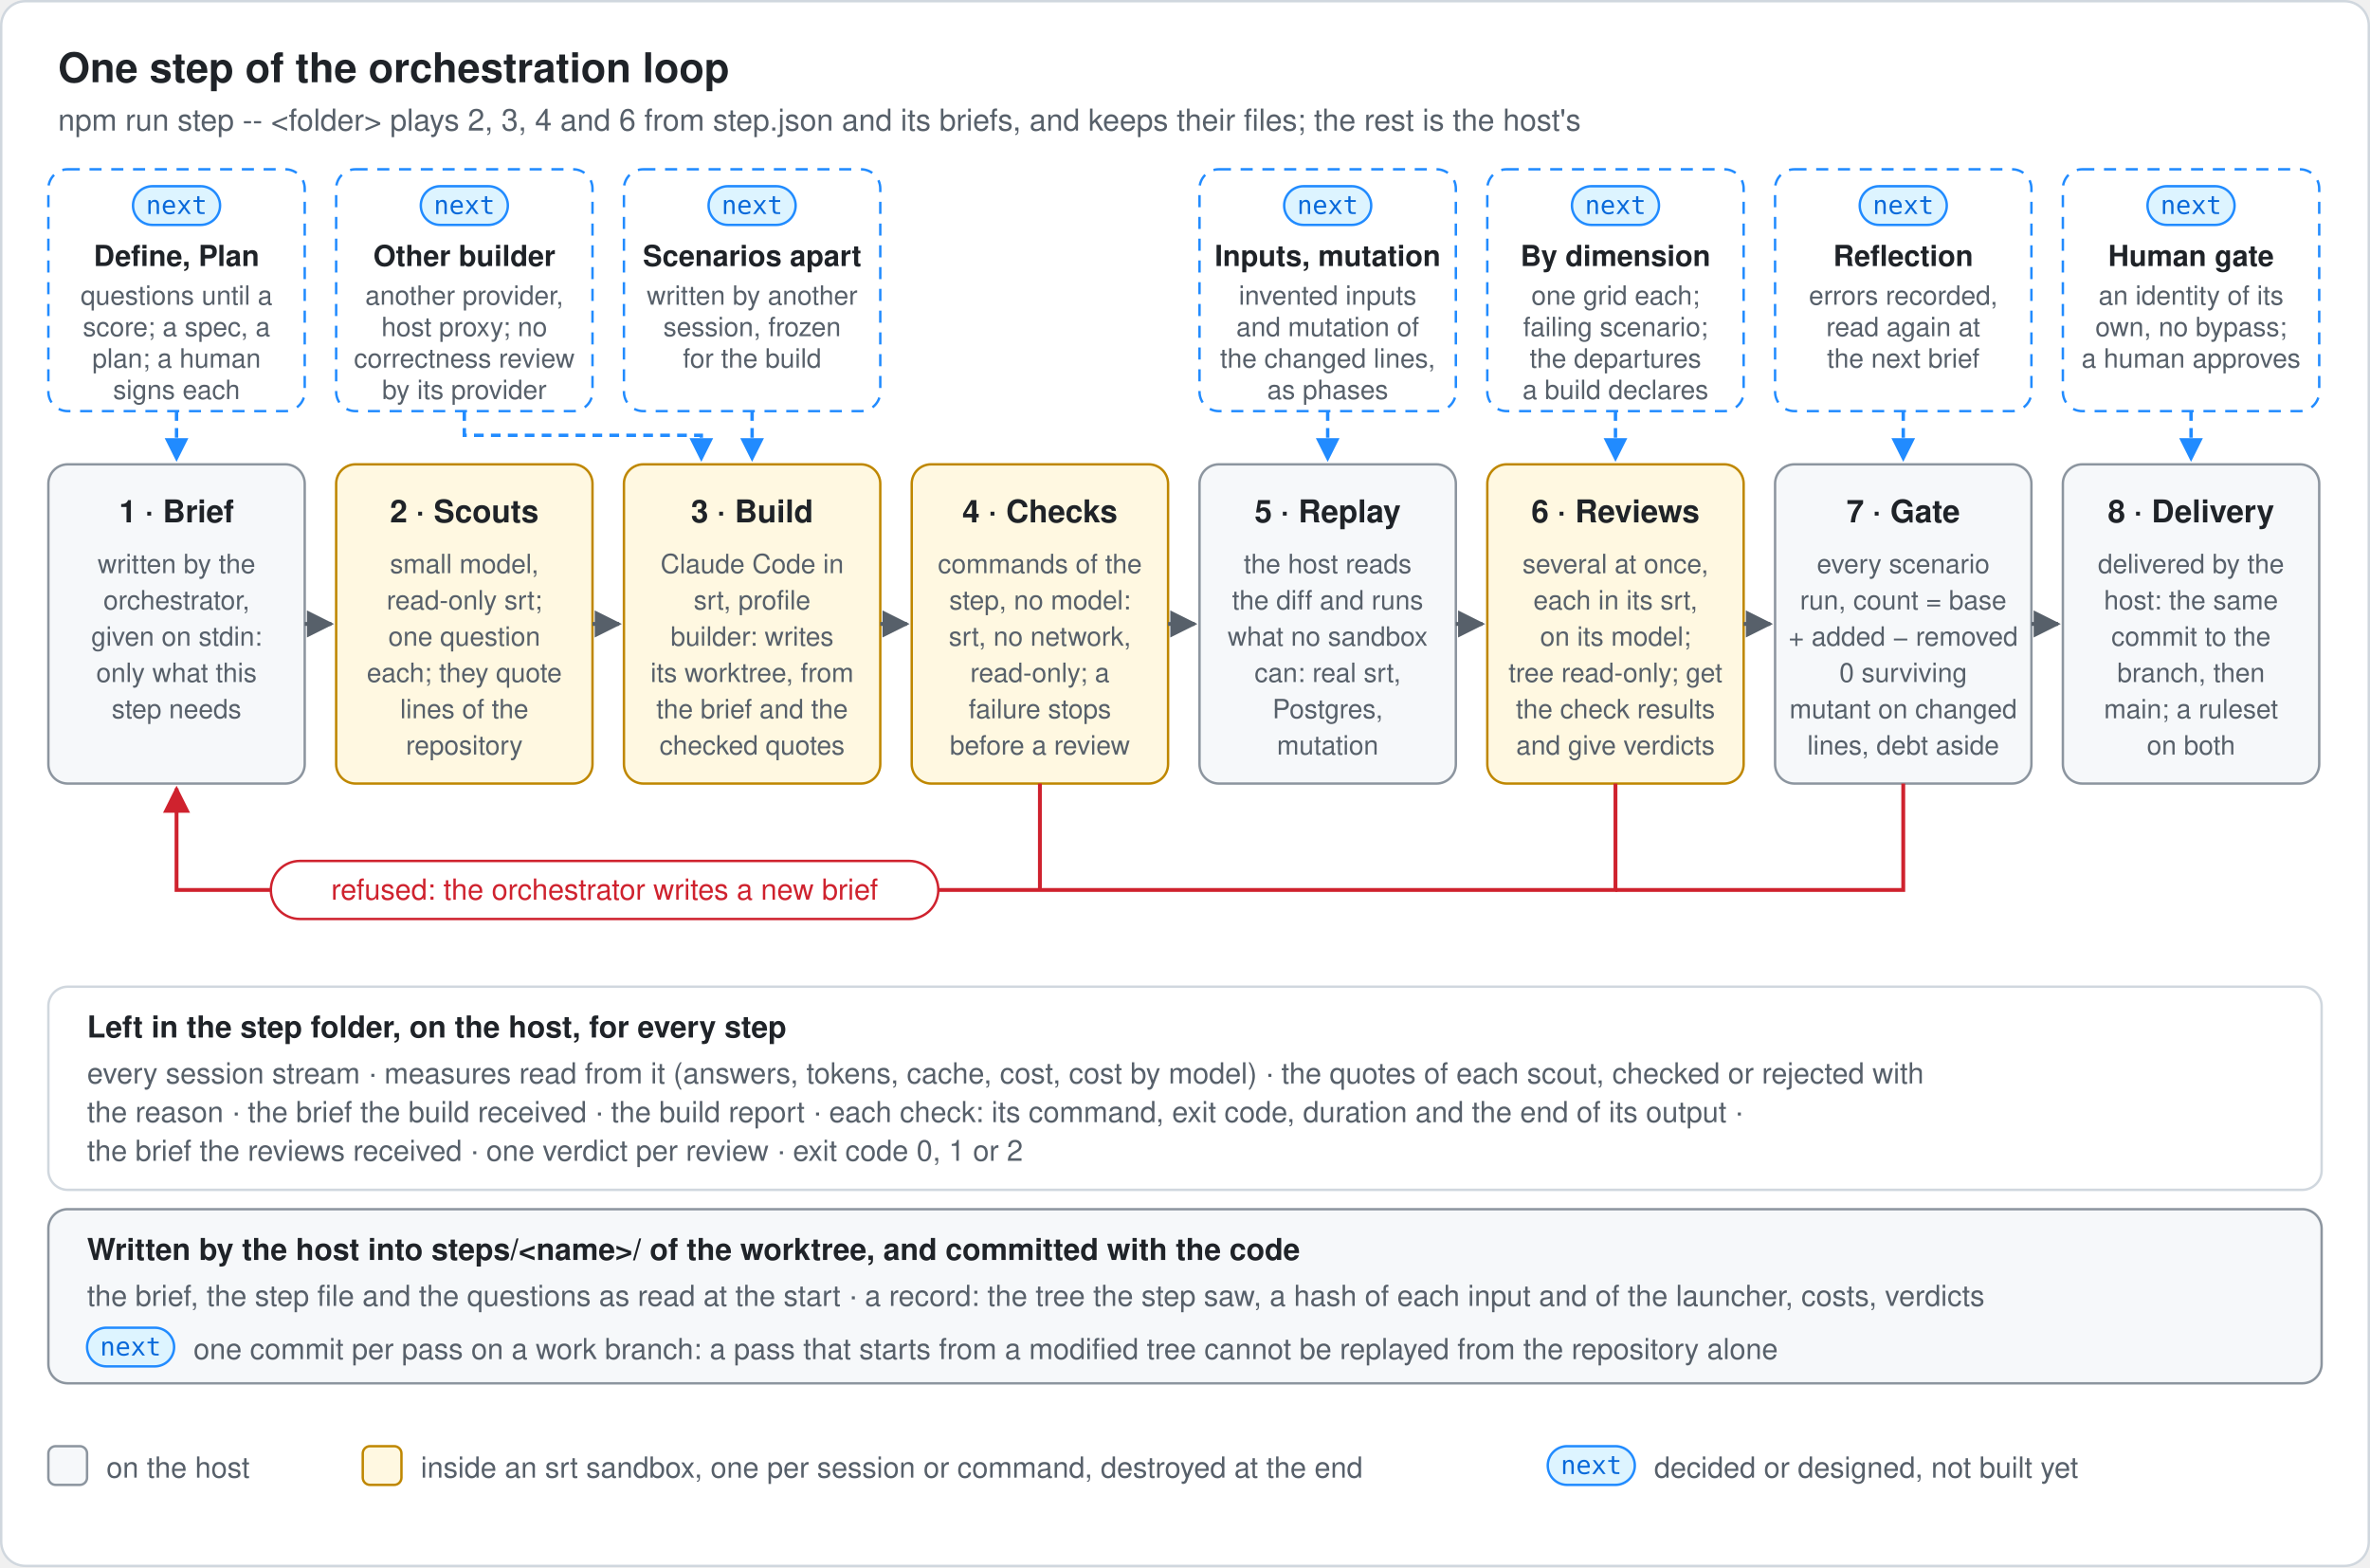
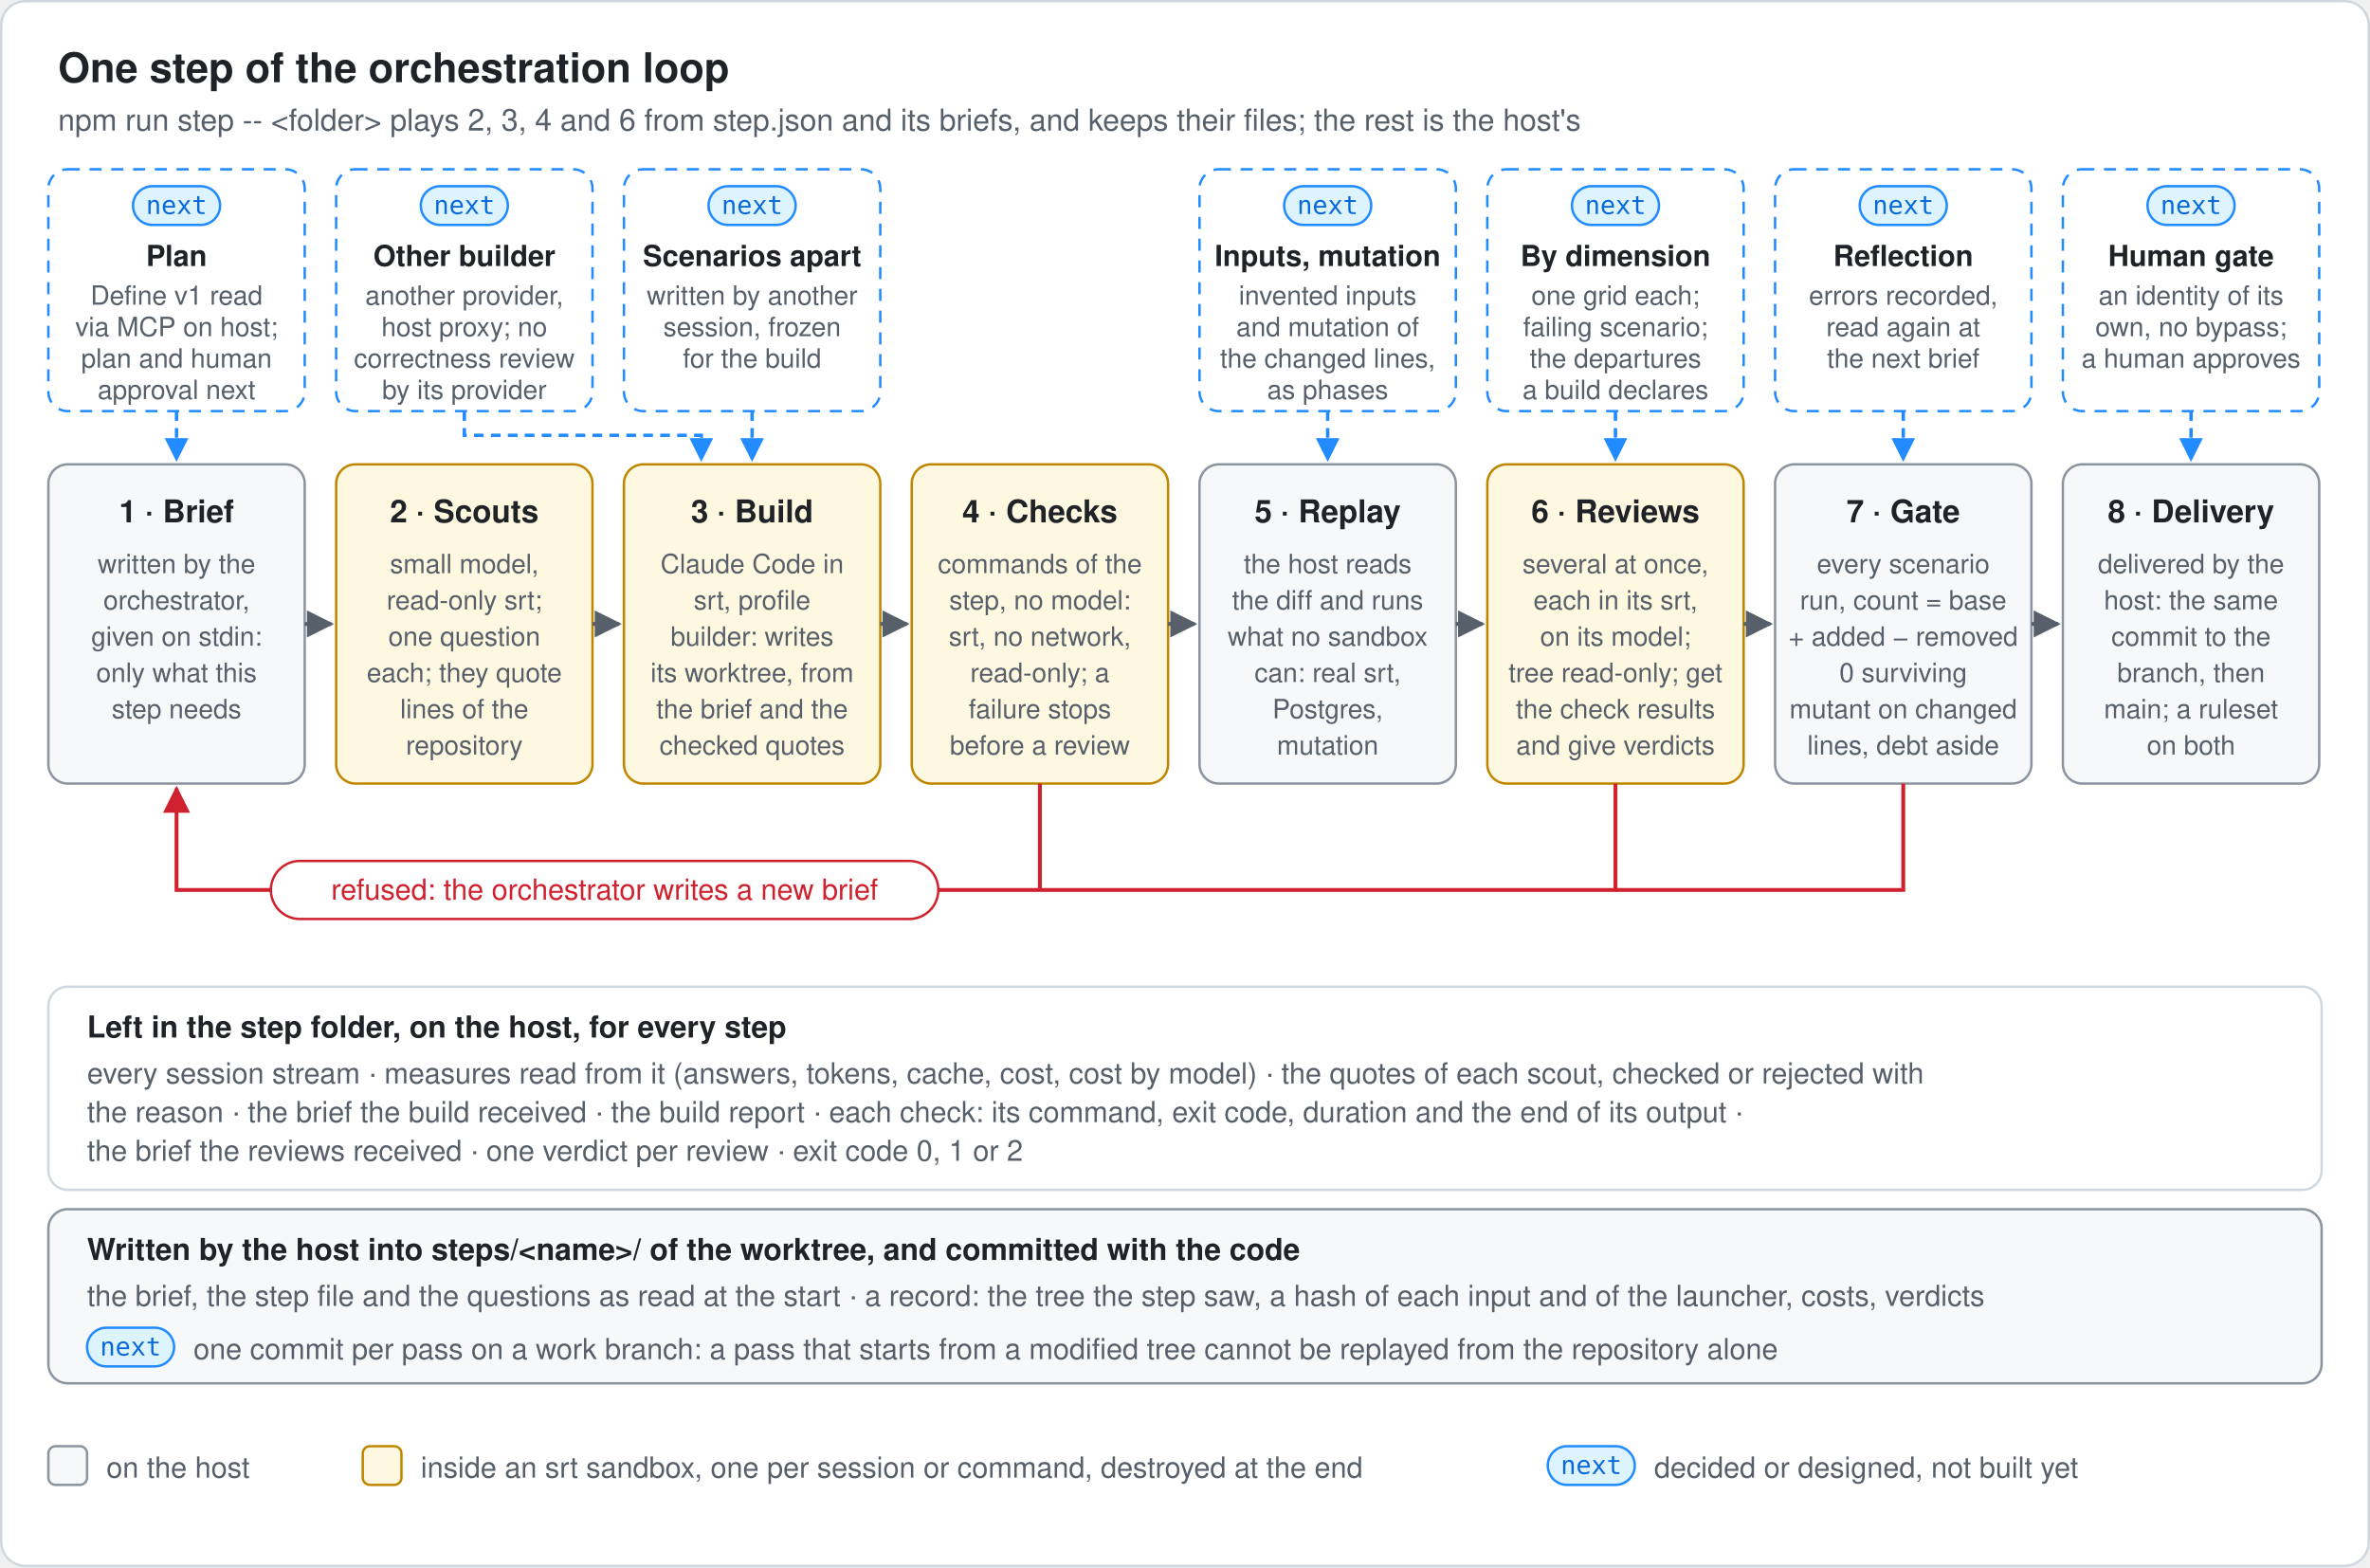
<svg xmlns="http://www.w3.org/2000/svg" viewBox="0 0 980 648" width="980" height="648" role="img" aria-labelledby="t d" font-family="-apple-system, 'Segoe UI', Helvetica, Arial, sans-serif">
  <defs>
    <marker id="a" viewBox="0 0 10 10" refX="9" refY="5" markerWidth="7" markerHeight="7" orient="auto-start-reverse">
      <path d="M0 0L10 5L0 10z" fill="#57606a" />
    </marker>
    <marker id="r" viewBox="0 0 10 10" refX="9" refY="5" markerWidth="7" markerHeight="7" orient="auto-start-reverse">
      <path d="M0 0L10 5L0 10z" fill="#cf222e" />
    </marker>
    <marker id="n" viewBox="0 0 10 10" refX="9" refY="5" markerWidth="7" markerHeight="7" orient="auto-start-reverse">
      <path d="M0 0L10 5L0 10z" fill="#218bff" />
    </marker>
  </defs>
  <rect x="0.5" y="0.5" width="979" height="647" rx="10" fill="#ffffff" stroke="#d0d7de" />
  <text x="24" y="34" font-size="17" font-weight="600" fill="#1f2328">One step of the orchestration loop</text>
  <text x="24" y="54" font-size="12.5" fill="#57606a">npm run step -- &lt;folder&gt; plays 2, 3, 4 and 6 from step.json and its briefs, and keeps their files; the rest is the host's</text>
  <g font-size="11" fill="#57606a">
    <rect x="20" y="70" width="106" height="100" rx="8" fill="#ffffff" stroke="#218bff" stroke-dasharray="5 4" />
    <rect x="55" y="77" width="36" height="16" rx="8" fill="#ddf4ff" stroke="#218bff" />
    <text x="73" y="88.5" text-anchor="middle" font-family="ui-monospace, SFMono-Regular, Menlo, monospace" font-size="10.5" fill="#0969da">next</text>
-     <text x="73" y="110" text-anchor="middle" font-weight="600" font-size="12" fill="#1f2328">Define, Plan</text>
-     <text x="73" y="126" text-anchor="middle">questions until a</text>
-     <text x="73" y="139" text-anchor="middle">score; a spec, a</text>
-     <text x="73" y="152" text-anchor="middle">plan; a human</text>
-     <text x="73" y="165" text-anchor="middle">signs each</text>
+     <text x="73" y="110" text-anchor="middle" font-weight="600" font-size="12" fill="#1f2328">Plan</text>
+     <text x="73" y="126" text-anchor="middle">Define v1 read</text>
+     <text x="73" y="139" text-anchor="middle">via MCP on host;</text>
+     <text x="73" y="152" text-anchor="middle">plan and human</text>
+     <text x="73" y="165" text-anchor="middle">approval next</text>
    <rect x="139" y="70" width="106" height="100" rx="8" fill="#ffffff" stroke="#218bff" stroke-dasharray="5 4" />
    <rect x="174" y="77" width="36" height="16" rx="8" fill="#ddf4ff" stroke="#218bff" />
    <text x="192" y="88.5" text-anchor="middle" font-family="ui-monospace, SFMono-Regular, Menlo, monospace" font-size="10.5" fill="#0969da">next</text>
    <text x="192" y="110" text-anchor="middle" font-weight="600" font-size="12" fill="#1f2328">Other builder</text>
    <text x="192" y="126" text-anchor="middle">another provider,</text>
    <text x="192" y="139" text-anchor="middle">host proxy; no</text>
    <text x="192" y="152" text-anchor="middle">correctness review</text>
    <text x="192" y="165" text-anchor="middle">by its provider</text>
    <rect x="258" y="70" width="106" height="100" rx="8" fill="#ffffff" stroke="#218bff" stroke-dasharray="5 4" />
    <rect x="293" y="77" width="36" height="16" rx="8" fill="#ddf4ff" stroke="#218bff" />
    <text x="311" y="88.5" text-anchor="middle" font-family="ui-monospace, SFMono-Regular, Menlo, monospace" font-size="10.5" fill="#0969da">next</text>
    <text x="311" y="110" text-anchor="middle" font-weight="600" font-size="12" fill="#1f2328">Scenarios apart</text>
    <text x="311" y="126" text-anchor="middle">written by another</text>
    <text x="311" y="139" text-anchor="middle">session, frozen</text>
    <text x="311" y="152" text-anchor="middle">for the build</text>
    <rect x="496" y="70" width="106" height="100" rx="8" fill="#ffffff" stroke="#218bff" stroke-dasharray="5 4" />
    <rect x="531" y="77" width="36" height="16" rx="8" fill="#ddf4ff" stroke="#218bff" />
    <text x="549" y="88.5" text-anchor="middle" font-family="ui-monospace, SFMono-Regular, Menlo, monospace" font-size="10.5" fill="#0969da">next</text>
    <text x="549" y="110" text-anchor="middle" font-weight="600" font-size="12" fill="#1f2328">Inputs, mutation</text>
    <text x="549" y="126" text-anchor="middle">invented inputs</text>
    <text x="549" y="139" text-anchor="middle">and mutation of</text>
    <text x="549" y="152" text-anchor="middle">the changed lines,</text>
    <text x="549" y="165" text-anchor="middle">as phases</text>
    <rect x="615" y="70" width="106" height="100" rx="8" fill="#ffffff" stroke="#218bff" stroke-dasharray="5 4" />
    <rect x="650" y="77" width="36" height="16" rx="8" fill="#ddf4ff" stroke="#218bff" />
    <text x="668" y="88.5" text-anchor="middle" font-family="ui-monospace, SFMono-Regular, Menlo, monospace" font-size="10.5" fill="#0969da">next</text>
    <text x="668" y="110" text-anchor="middle" font-weight="600" font-size="12" fill="#1f2328">By dimension</text>
    <text x="668" y="126" text-anchor="middle">one grid each;</text>
    <text x="668" y="139" text-anchor="middle">failing scenario;</text>
    <text x="668" y="152" text-anchor="middle">the departures</text>
    <text x="668" y="165" text-anchor="middle">a build declares</text>
    <rect x="734" y="70" width="106" height="100" rx="8" fill="#ffffff" stroke="#218bff" stroke-dasharray="5 4" />
    <rect x="769" y="77" width="36" height="16" rx="8" fill="#ddf4ff" stroke="#218bff" />
    <text x="787" y="88.5" text-anchor="middle" font-family="ui-monospace, SFMono-Regular, Menlo, monospace" font-size="10.5" fill="#0969da">next</text>
    <text x="787" y="110" text-anchor="middle" font-weight="600" font-size="12" fill="#1f2328">Reflection</text>
    <text x="787" y="126" text-anchor="middle">errors recorded,</text>
    <text x="787" y="139" text-anchor="middle">read again at</text>
    <text x="787" y="152" text-anchor="middle">the next brief</text>
    <rect x="853" y="70" width="106" height="100" rx="8" fill="#ffffff" stroke="#218bff" stroke-dasharray="5 4" />
    <rect x="888" y="77" width="36" height="16" rx="8" fill="#ddf4ff" stroke="#218bff" />
    <text x="906" y="88.5" text-anchor="middle" font-family="ui-monospace, SFMono-Regular, Menlo, monospace" font-size="10.5" fill="#0969da">next</text>
    <text x="906" y="110" text-anchor="middle" font-weight="600" font-size="12" fill="#1f2328">Human gate</text>
    <text x="906" y="126" text-anchor="middle">an identity of its</text>
    <text x="906" y="139" text-anchor="middle">own, no bypass;</text>
    <text x="906" y="152" text-anchor="middle">a human approves</text>
  </g>
  <g stroke="#218bff" stroke-width="1.4" stroke-dasharray="4 3" fill="none" marker-end="url(#n)">
    <path d="M73 170V190" />
    <path d="M192 170V180H290V190" />
    <path d="M311 170V190" />
    <path d="M549 170V190" />
    <path d="M668 170V190" />
    <path d="M787 170V190" />
    <path d="M906 170V190" />
  </g>
  <g font-size="11" fill="#1f2328">
    <rect x="20" y="192" width="106" height="132" rx="8" fill="#f6f8fa" stroke="#8c959f" />
    <text x="73" y="216" text-anchor="middle" font-weight="600" font-size="13">1 · Brief</text>
    <text x="73" y="237" text-anchor="middle" fill="#57606a">written by the</text>
    <text x="73" y="252" text-anchor="middle" fill="#57606a">orchestrator,</text>
    <text x="73" y="267" text-anchor="middle" fill="#57606a">given on stdin:</text>
    <text x="73" y="282" text-anchor="middle" fill="#57606a">only what this</text>
    <text x="73" y="297" text-anchor="middle" fill="#57606a">step needs</text>
    <rect x="139" y="192" width="106" height="132" rx="8" fill="#fff8e1" stroke="#bf8700" />
    <text x="192" y="216" text-anchor="middle" font-weight="600" font-size="13">2 · Scouts</text>
    <text x="192" y="237" text-anchor="middle" fill="#57606a">small model,</text>
    <text x="192" y="252" text-anchor="middle" fill="#57606a">read-only srt;</text>
    <text x="192" y="267" text-anchor="middle" fill="#57606a">one question</text>
    <text x="192" y="282" text-anchor="middle" fill="#57606a">each; they quote</text>
    <text x="192" y="297" text-anchor="middle" fill="#57606a">lines of the</text>
    <text x="192" y="312" text-anchor="middle" fill="#57606a">repository</text>
    <rect x="258" y="192" width="106" height="132" rx="8" fill="#fff8e1" stroke="#bf8700" />
    <text x="311" y="216" text-anchor="middle" font-weight="600" font-size="13">3 · Build</text>
    <text x="311" y="237" text-anchor="middle" fill="#57606a">Claude Code in</text>
    <text x="311" y="252" text-anchor="middle" fill="#57606a">srt, profile</text>
    <text x="311" y="267" text-anchor="middle" fill="#57606a">builder: writes</text>
    <text x="311" y="282" text-anchor="middle" fill="#57606a">its worktree, from</text>
    <text x="311" y="297" text-anchor="middle" fill="#57606a">the brief and the</text>
    <text x="311" y="312" text-anchor="middle" fill="#57606a">checked quotes</text>
    <rect x="377" y="192" width="106" height="132" rx="8" fill="#fff8e1" stroke="#bf8700" />
    <text x="430" y="216" text-anchor="middle" font-weight="600" font-size="13">4 · Checks</text>
    <text x="430" y="237" text-anchor="middle" fill="#57606a">commands of the</text>
    <text x="430" y="252" text-anchor="middle" fill="#57606a">step, no model:</text>
    <text x="430" y="267" text-anchor="middle" fill="#57606a">srt, no network,</text>
    <text x="430" y="282" text-anchor="middle" fill="#57606a">read-only; a</text>
    <text x="430" y="297" text-anchor="middle" fill="#57606a">failure stops</text>
    <text x="430" y="312" text-anchor="middle" fill="#57606a">before a review</text>
    <rect x="496" y="192" width="106" height="132" rx="8" fill="#f6f8fa" stroke="#8c959f" />
    <text x="549" y="216" text-anchor="middle" font-weight="600" font-size="13">5 · Replay</text>
    <text x="549" y="237" text-anchor="middle" fill="#57606a">the host reads</text>
    <text x="549" y="252" text-anchor="middle" fill="#57606a">the diff and runs</text>
    <text x="549" y="267" text-anchor="middle" fill="#57606a">what no sandbox</text>
    <text x="549" y="282" text-anchor="middle" fill="#57606a">can: real srt,</text>
    <text x="549" y="297" text-anchor="middle" fill="#57606a">Postgres,</text>
    <text x="549" y="312" text-anchor="middle" fill="#57606a">mutation</text>
    <rect x="615" y="192" width="106" height="132" rx="8" fill="#fff8e1" stroke="#bf8700" />
    <text x="668" y="216" text-anchor="middle" font-weight="600" font-size="13">6 · Reviews</text>
    <text x="668" y="237" text-anchor="middle" fill="#57606a">several at once,</text>
    <text x="668" y="252" text-anchor="middle" fill="#57606a">each in its srt,</text>
    <text x="668" y="267" text-anchor="middle" fill="#57606a">on its model;</text>
    <text x="668" y="282" text-anchor="middle" fill="#57606a">tree read-only; get</text>
    <text x="668" y="297" text-anchor="middle" fill="#57606a">the check results</text>
    <text x="668" y="312" text-anchor="middle" fill="#57606a">and give verdicts</text>
    <rect x="734" y="192" width="106" height="132" rx="8" fill="#f6f8fa" stroke="#8c959f" />
    <text x="787" y="216" text-anchor="middle" font-weight="600" font-size="13">7 · Gate</text>
    <text x="787" y="237" text-anchor="middle" fill="#57606a">every scenario</text>
    <text x="787" y="252" text-anchor="middle" fill="#57606a">run, count = base</text>
    <text x="787" y="267" text-anchor="middle" fill="#57606a">+ added − removed</text>
    <text x="787" y="282" text-anchor="middle" fill="#57606a">0 surviving</text>
    <text x="787" y="297" text-anchor="middle" fill="#57606a">mutant on changed</text>
    <text x="787" y="312" text-anchor="middle" fill="#57606a">lines, debt aside</text>
    <rect x="853" y="192" width="106" height="132" rx="8" fill="#f6f8fa" stroke="#8c959f" />
    <text x="906" y="216" text-anchor="middle" font-weight="600" font-size="13">8 · Delivery</text>
    <text x="906" y="237" text-anchor="middle" fill="#57606a">delivered by the</text>
    <text x="906" y="252" text-anchor="middle" fill="#57606a">host: the same</text>
    <text x="906" y="267" text-anchor="middle" fill="#57606a">commit to the</text>
    <text x="906" y="282" text-anchor="middle" fill="#57606a">branch, then</text>
    <text x="906" y="297" text-anchor="middle" fill="#57606a">main; a ruleset</text>
    <text x="906" y="312" text-anchor="middle" fill="#57606a">on both</text>
  </g>
  <g stroke="#57606a" stroke-width="1.6" fill="none" marker-end="url(#a)">
    <path d="M126 258H137" />
    <path d="M245 258H256" />
    <path d="M364 258H375" />
    <path d="M483 258H494" />
    <path d="M602 258H613" />
    <path d="M721 258H732" />
    <path d="M840 258H851" />
  </g>
  <g stroke="#cf222e" stroke-width="1.6" fill="none">
    <path d="M668 324V368H73V326" marker-end="url(#r)" />
    <path d="M787 324V368H668" />
    <path d="M430 324V368" />
  </g>
  <rect x="112" y="356" width="276" height="24" rx="12" fill="#ffffff" stroke="#cf222e" />
  <text x="250" y="372" text-anchor="middle" font-size="12" fill="#cf222e">refused: the orchestrator writes a new brief</text>
  <rect x="20" y="408" width="940" height="84" rx="8" fill="#ffffff" stroke="#d0d7de" />
  <text x="36" y="429" font-size="12.5" font-weight="600" fill="#1f2328">Left in the step folder, on the host, for every step</text>
  <text x="36" y="448" font-size="12" fill="#57606a">every session stream · measures read from it (answers, tokens, cache, cost, cost by model) · the quotes of each scout, checked or rejected with</text>
  <text x="36" y="464" font-size="12" fill="#57606a">the reason · the brief the build received · the build report · each check: its command, exit code, duration and the end of its output ·</text>
  <text x="36" y="480" font-size="12" fill="#57606a">the brief the reviews received · one verdict per review · exit code 0, 1 or 2</text>
  <rect x="20" y="500" width="940" height="72" rx="8" fill="#f6f8fa" stroke="#8c959f" />
  <text x="36" y="521" font-size="12.5" font-weight="600" fill="#1f2328">Written by the host into steps/&lt;name&gt;/ of the worktree, and committed with the code</text>
  <text x="36" y="540" font-size="12" fill="#57606a">the brief, the step file and the questions as read at the start · a record: the tree the step saw, a hash of each input and of the launcher, costs, verdicts</text>
  <rect x="36" y="549" width="36" height="16" rx="8" fill="#ddf4ff" stroke="#218bff" />
  <text x="54" y="560.5" text-anchor="middle" font-family="ui-monospace, SFMono-Regular, Menlo, monospace" font-size="10.5" fill="#0969da">next</text>
  <text x="80" y="562" font-size="12" fill="#57606a">one commit per pass on a work branch: a pass that starts from a modified tree cannot be replayed from the repository alone</text>
  <rect x="20" y="598" width="16" height="16" rx="3" fill="#f6f8fa" stroke="#8c959f" />
  <text x="44" y="611" font-size="12" fill="#57606a">on the host</text>
  <rect x="150" y="598" width="16" height="16" rx="3" fill="#fff8e1" stroke="#bf8700" />
  <text x="174" y="611" font-size="12" fill="#57606a">inside an srt sandbox, one per session or command, destroyed at the end</text>
  <rect x="640" y="598" width="36" height="16" rx="8" fill="#ddf4ff" stroke="#218bff" />
  <text x="658" y="609.5" text-anchor="middle" font-family="ui-monospace, SFMono-Regular, Menlo, monospace" font-size="10.5" fill="#0969da">next</text>
  <text x="684" y="611" font-size="12" fill="#57606a">decided or designed, not built yet</text>
</svg>
